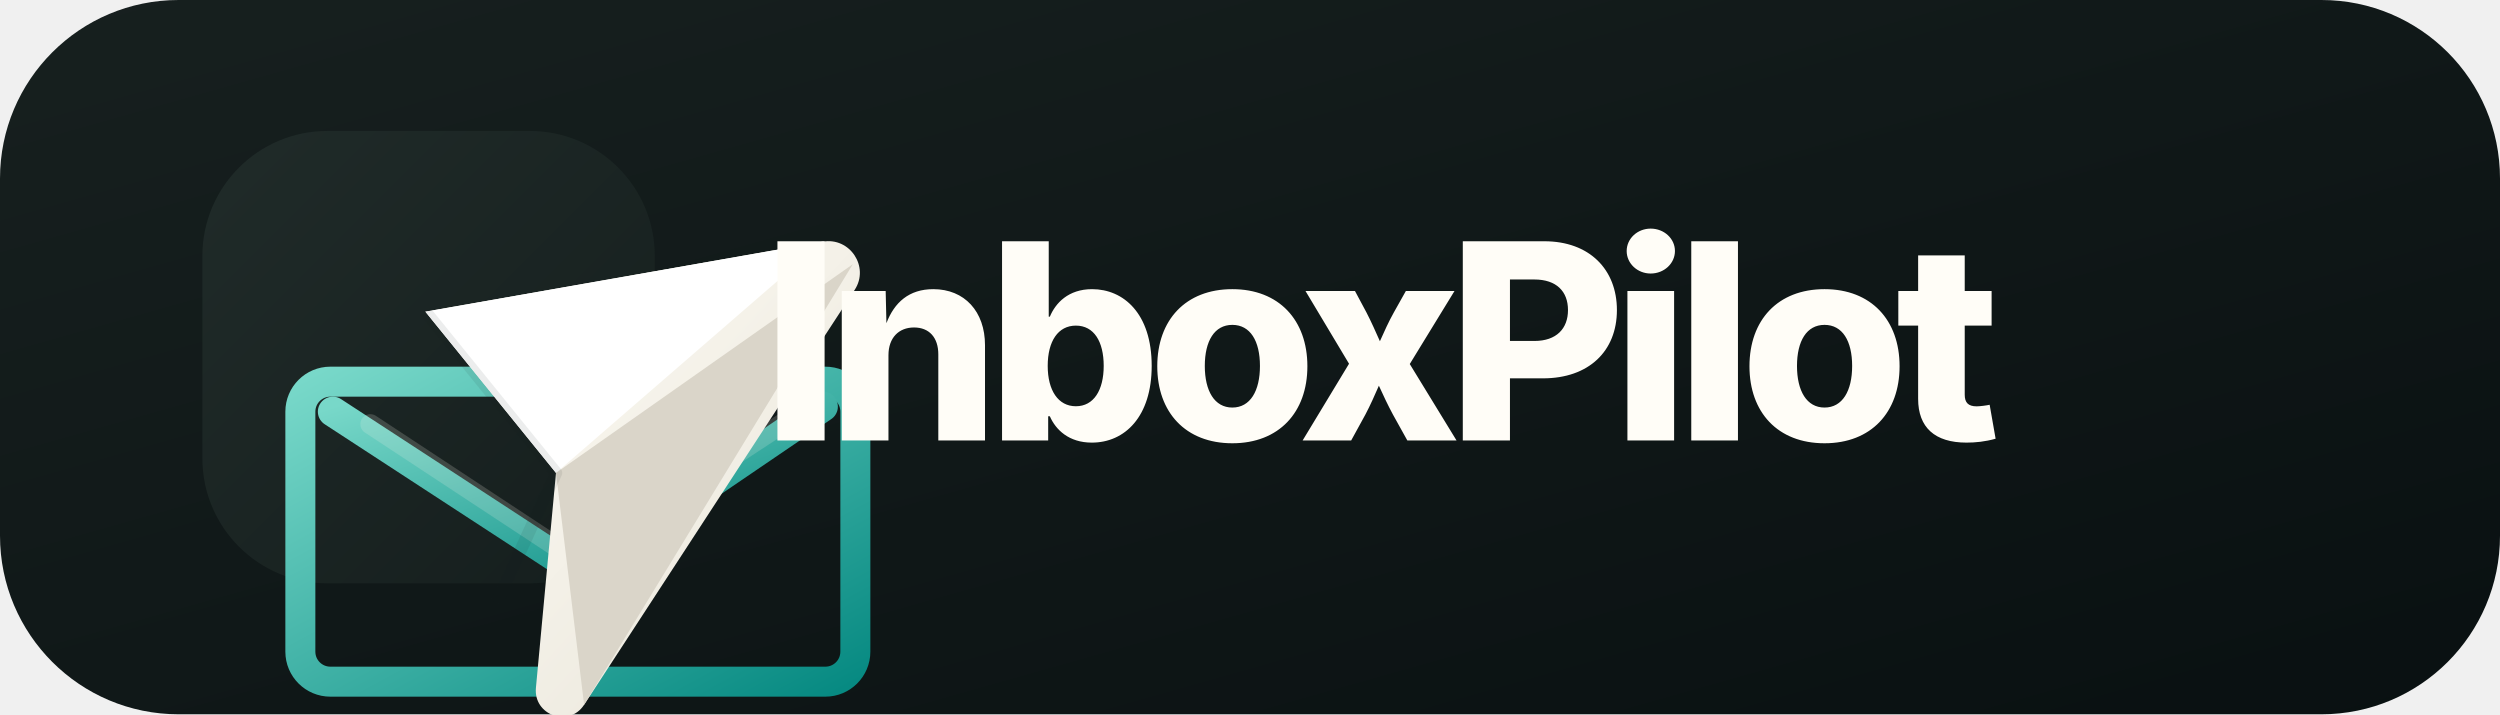
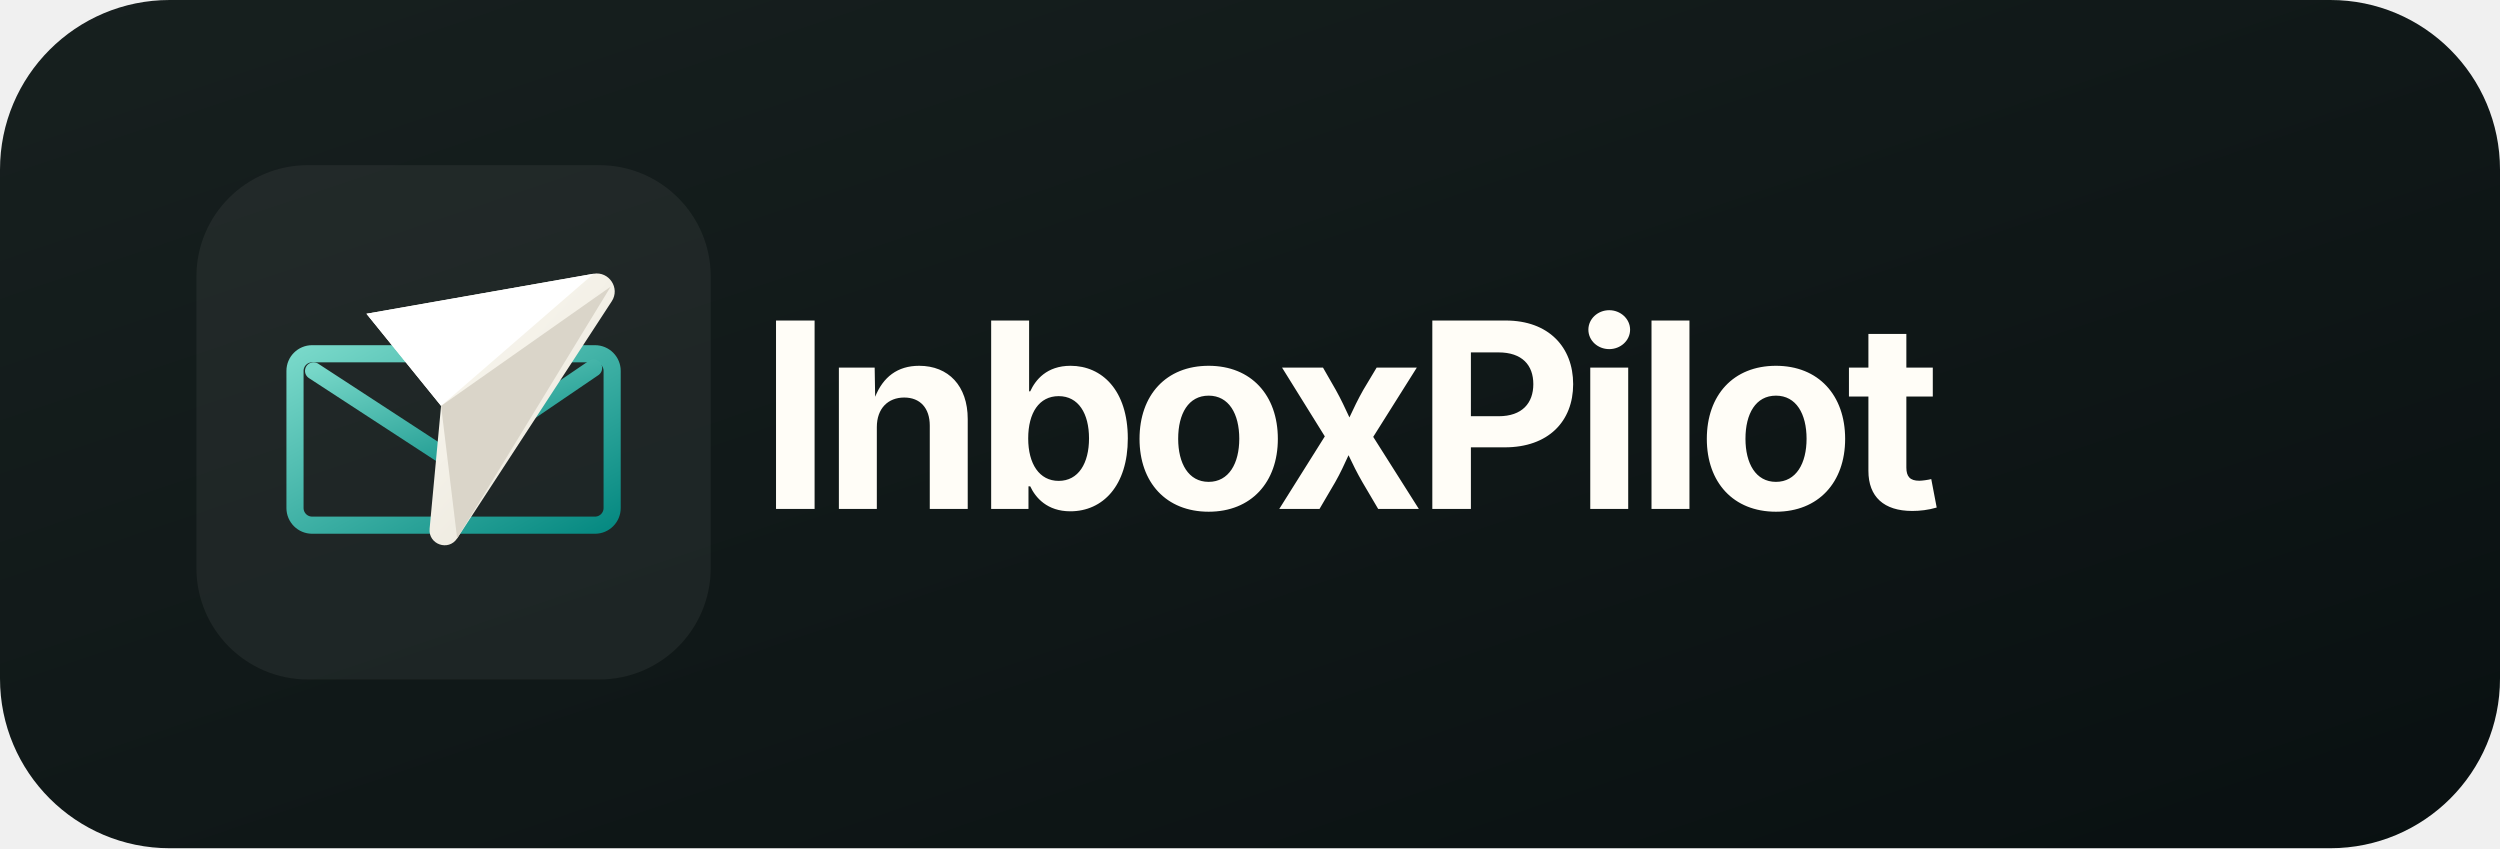
- <svg xmlns="http://www.w3.org/2000/svg" width="420" height="120" viewBox="0 0 420 120" fill="none">
+ <svg xmlns="http://www.w3.org/2000/svg" width="560" height="190" viewBox="0 0 560 190" fill="none">
  <defs>
    <linearGradient id="charcoal" x1="0" y1="0" x2="1" y2="1">
      <stop offset="0" stop-color="#17201F" />
      <stop offset="1" stop-color="#091011" />
-     </linearGradient>
-     <linearGradient id="tile" x1="0" y1="0" x2="1" y2="1">
-       <stop offset="0" stop-color="#202B29" />
-       <stop offset="1" stop-color="#151E1D" />
    </linearGradient>
    <linearGradient id="teal" x1="0" y1="0" x2="1" y2="1">
      <stop offset="0" stop-color="#78D8C9" />
      <stop offset="1" stop-color="#078A82" />
    </linearGradient>
    <linearGradient id="paper" x1="0" y1="0" x2="1" y2="1">
      <stop offset="0" stop-color="#FFFDF7" />
      <stop offset="1" stop-color="#E8E4D8" />
    </linearGradient>
  </defs>
-   <rect width="420" height="120" rx="30" fill="url(#charcoal)" />
-   <rect x="34" y="22" width="76" height="76" rx="21" fill="url(#tile)" />
-   <g transform="translate(45 28) scale(0.42)">
-     <path d="M25 86H223C229.627 86 235 91.373 235 98V194C235 200.627 229.627 206 223 206H25C18.373 206 13 200.627 13 194V98C13 91.373 18.373 86 25 86Z" stroke="url(#teal)" stroke-width="12" stroke-linejoin="round" />
-     <path d="M26 98L118 158C122.008 160.613 127.16 160.561 131.115 157.868L222 96" stroke="url(#teal)" stroke-width="12" stroke-linecap="round" stroke-linejoin="round" />
-     <path d="M41 103L123 157L207 102" stroke="#F6F2E8" stroke-width="8" stroke-linecap="round" stroke-linejoin="round" opacity="0.18" />
-     <path d="M63 58L222 30C232.797 28.099 240.744 40.071 234.75 49.25L126.5 215.25C120.472 224.494 106.2 219.463 107.225 208.478L115.25 122.5L63 58Z" fill="url(#paper)" />
-     <path d="M63 58L115.25 122.5L222 30L63 58Z" fill="#FFFFFF" />
-     <path d="M115.25 122.5L234 39L126.5 215.25L115.25 122.5Z" fill="#DAD5C9" />
-     <path d="M63 58L115.25 122.5L91.5 174.5" stroke="#17201F" stroke-opacity="0.08" stroke-width="5" stroke-linejoin="round" />
+   <rect width="560" height="190" rx="38" fill="url(#charcoal)" />
+   <g transform="translate(44 37) scale(.32)">
+     <rect width="360" height="360" rx="78" fill="#F6F2E8" opacity="0.06" />
+     <g transform="translate(56 46)">
+       <path d="M25 86H223C229.627 86 235 91.373 235 98V194C235 200.627 229.627 206 223 206H25C18.373 206 13 200.627 13 194V98C13 91.373 18.373 86 25 86Z" stroke="url(#teal)" stroke-width="12" stroke-linejoin="round" />
+       <path d="M26 98L118 158C122.008 160.613 127.16 160.561 131.115 157.868L222 96" stroke="url(#teal)" stroke-width="12" stroke-linecap="round" stroke-linejoin="round" />
+       <path d="M63 58L222 30C232.797 28.099 240.744 40.071 234.75 49.25L126.5 215.25C120.472 224.494 106.2 219.463 107.225 208.478L115.25 122.5L63 58Z" fill="url(#paper)" />
+       <path d="M63 58L115.25 122.5L222 30L63 58Z" fill="#FFFFFF" />
+       <path d="M115.25 122.5L234 39L126.5 215.25L115.25 122.5Z" fill="#DAD5C9" />
+     </g>
  </g>
-   <text x="128" y="74" font-family="Inter, ui-sans-serif, system-ui, -apple-system, BlinkMacSystemFont, Segoe UI, sans-serif" font-size="46" font-weight="780" letter-spacing="-2.3" fill="#FFFDF7">InboxPilot</text>
+   <text x="170" y="114" font-family="Inter, ui-sans-serif, system-ui, -apple-system, BlinkMacSystemFont, 'Segoe UI', sans-serif" font-size="58" font-weight="750" letter-spacing="-2" fill="#FFFDF7">InboxPilot</text>
</svg>
